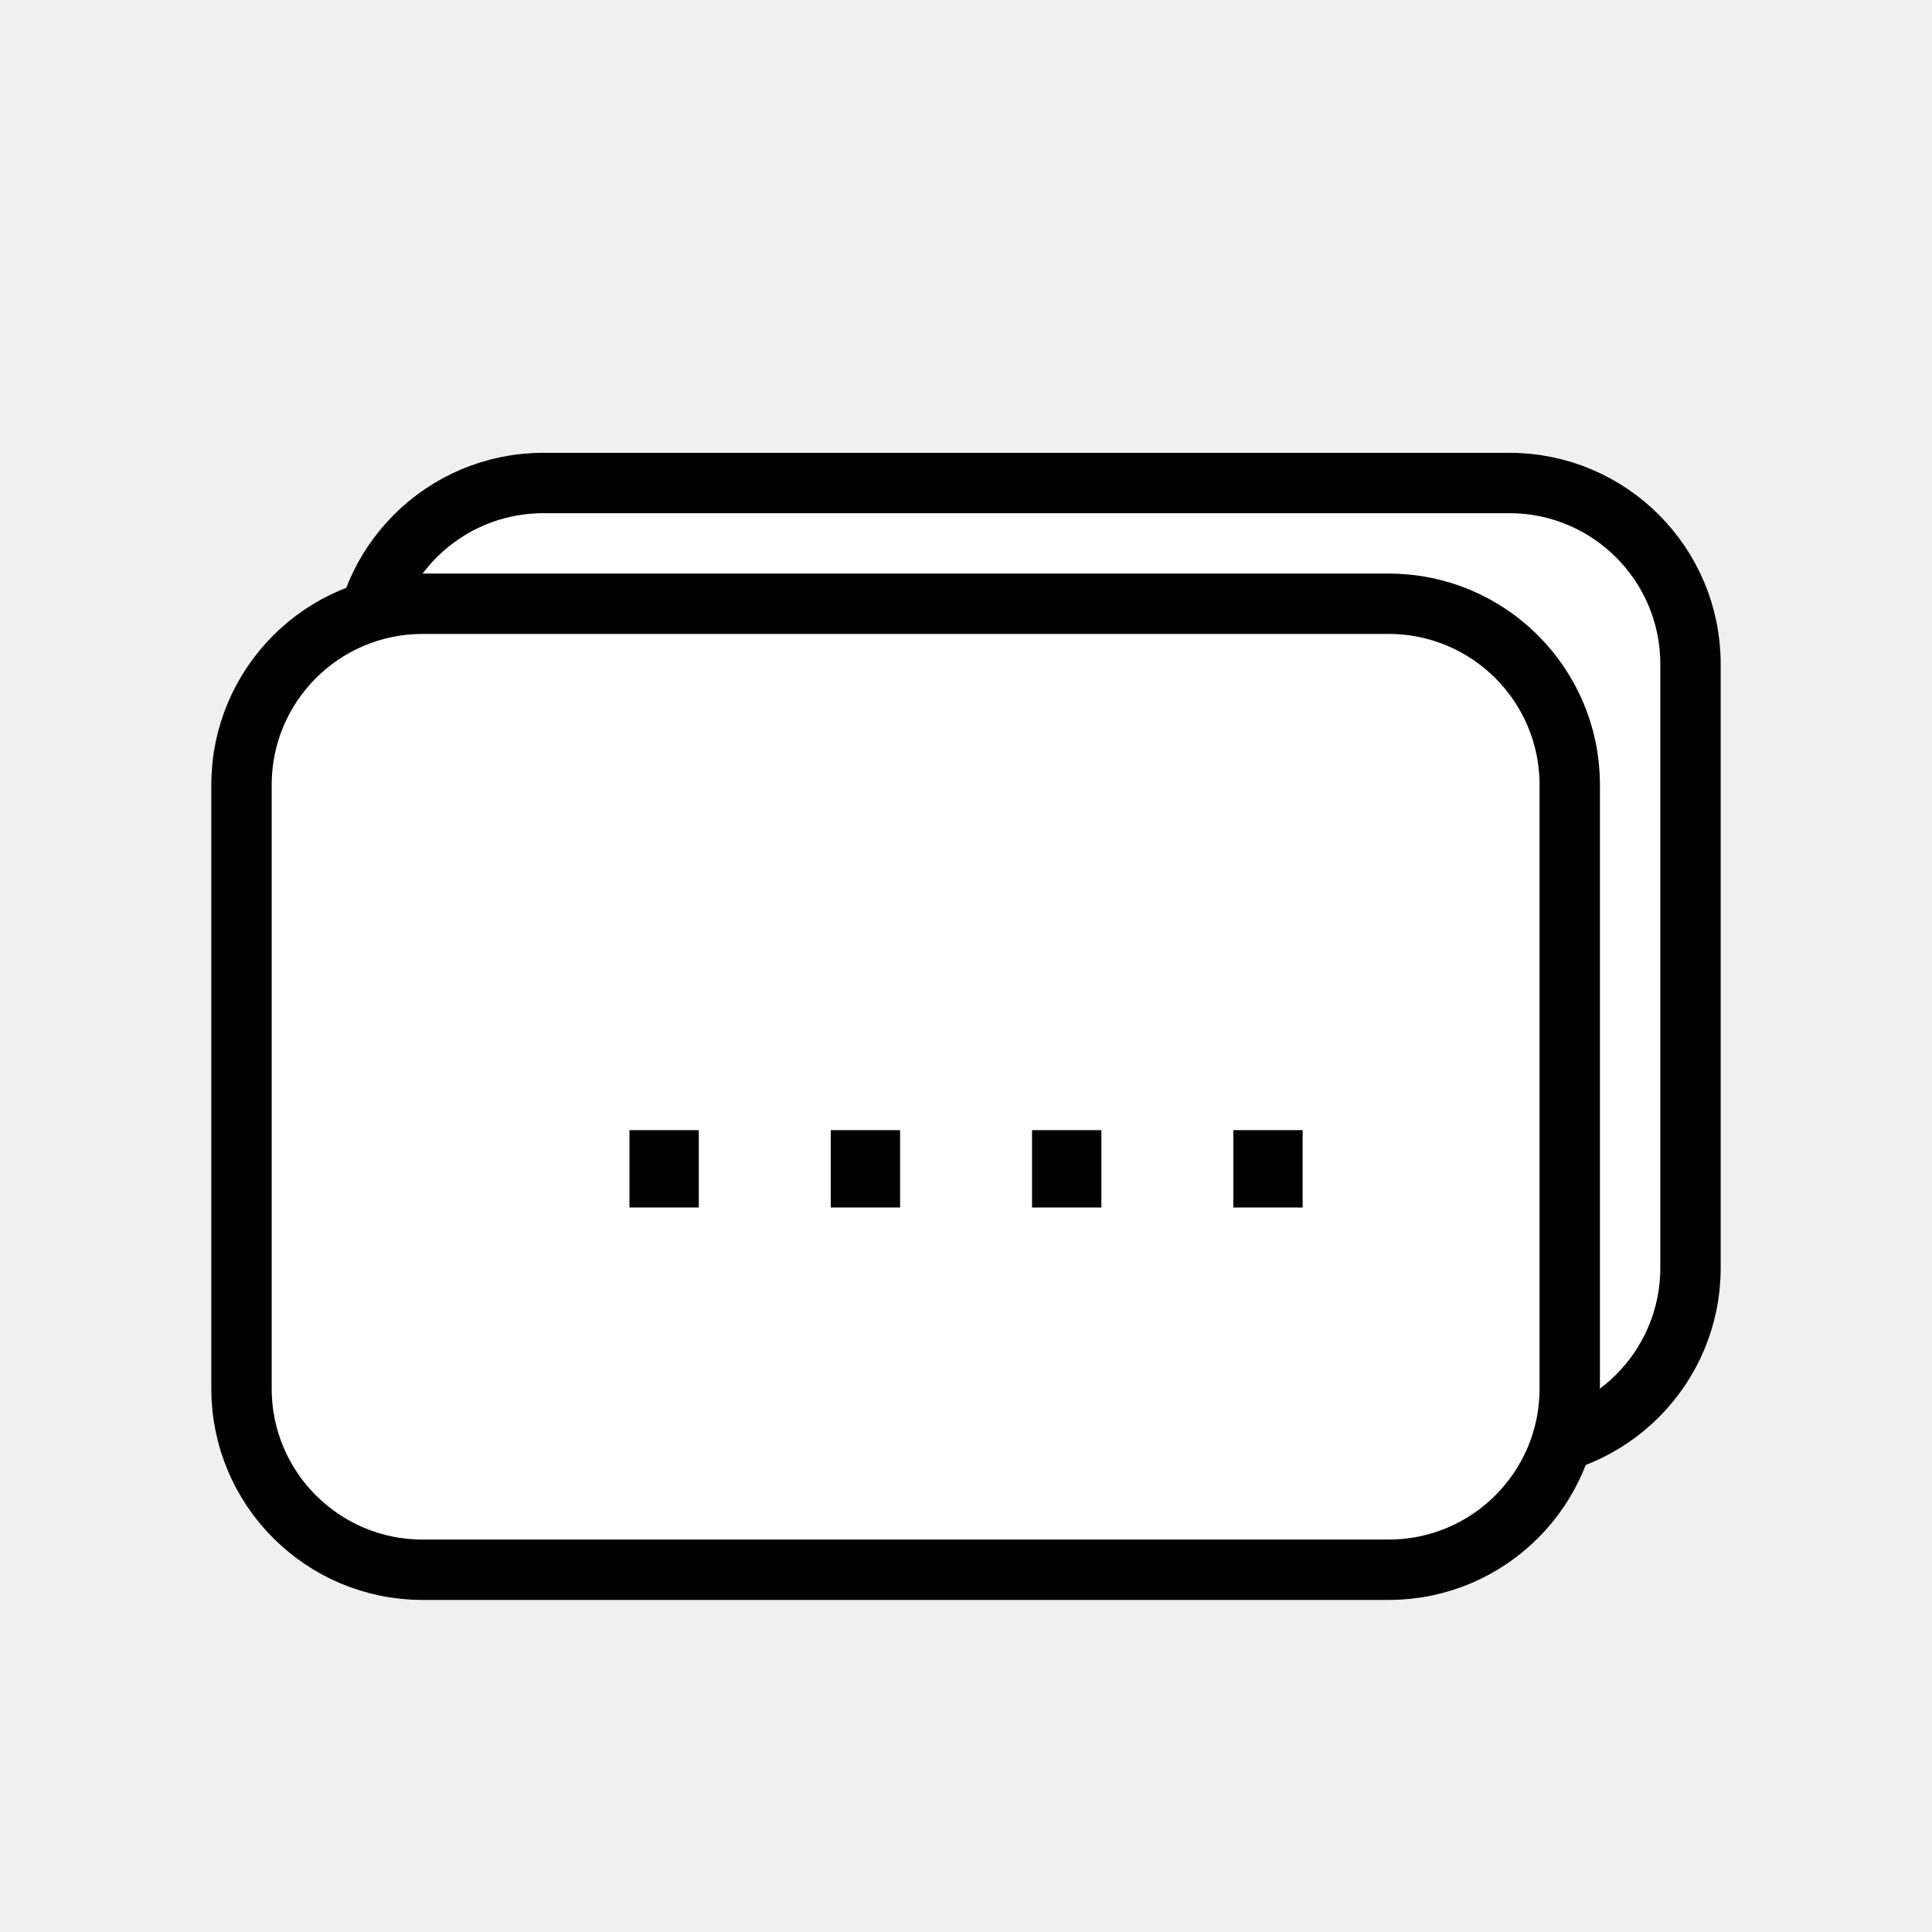
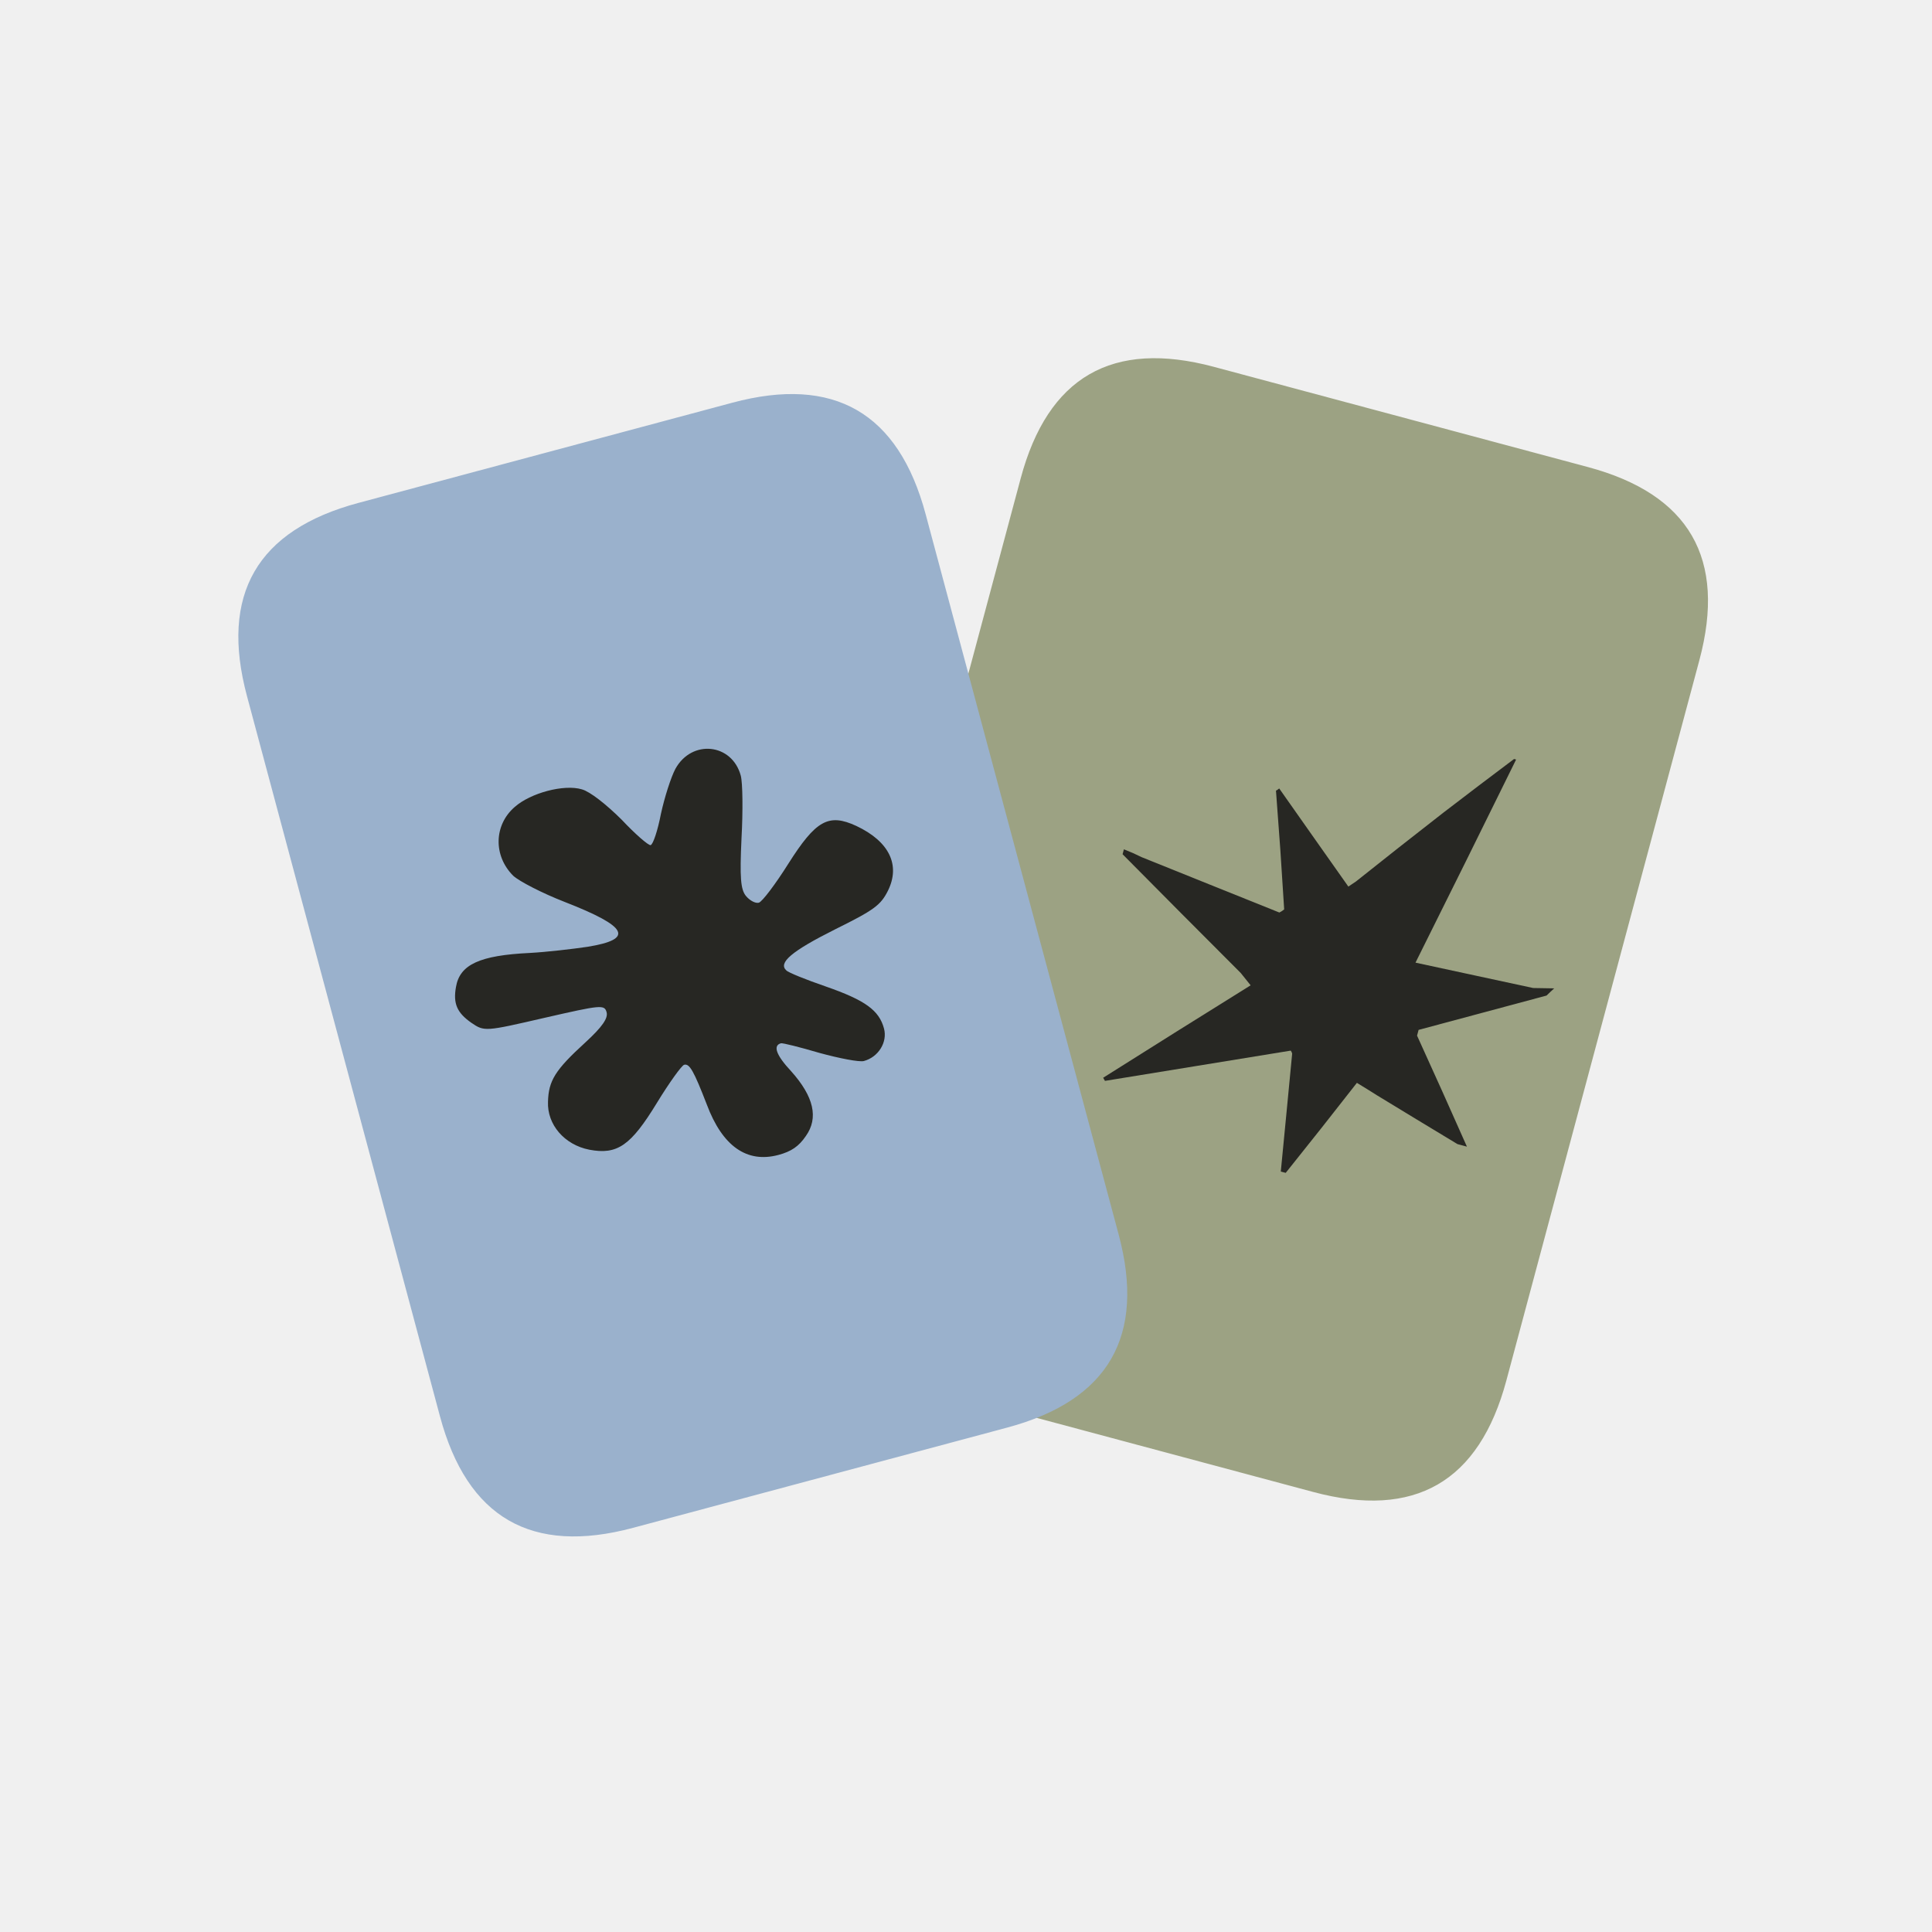
- <svg xmlns="http://www.w3.org/2000/svg" width="64" height="64" viewBox="0 0 64 64">
-   <rect x="12" y="16" width="44" height="32" rx="6" fill="white" stroke="black" stroke-width="2" />
-   <rect x="8" y="20" width="44" height="32" rx="6" fill="white" stroke="black" stroke-width="2" />
-   <text x="32" y="40" text-anchor="middle" font-size="24" font-family="Arial, sans-serif" fill="black">....</text>
+ <svg xmlns="http://www.w3.org/2000/svg" viewBox="0 0 256 256" role="img" aria-labelledby="title">
+   <path d="M160.844 48.607 210.396 61.884Q230.584 67.293 225.175 87.481L199.603 182.915Q194.194 203.103 174.006 197.693L124.454 184.416Q104.266 179.007 109.675 158.819L135.247 63.385Q140.656 43.197 160.844 48.607Z" fill="#9CA283" />
+   <path d="M195.945 104.099 191.255 107.679 185.429 112.238 179.658 116.811 179.161 117.144 178.664 117.477 174.102 111.01 169.501 104.473 169.279 104.647 169.073 104.766 169.651 112.614 170.16 120.502 169.869 120.716 169.525 120.915 160.369 117.238 151.267 113.575 150.129 113.037 148.922 112.539 148.835 112.865 148.748 113.191 156.549 121.052 164.405 128.927 165.061 129.744 165.716 130.56 155.918 136.677 146.174 142.808 146.293 143.015 146.412 143.222 158.723 141.217 171.033 139.212 171.152 139.419 171.218 139.611 170.472 147.396 169.712 155.235 170.038 155.323 170.365 155.41 175.108 149.454 179.796 143.483 181.148 144.312 182.445 145.126 187.758 148.356 193.125 151.601 193.777 151.775 194.375 151.936 191.099 144.588 187.767 137.227 187.869 136.846 187.971 136.465 196.449 134.191 204.927 131.916 205.399 131.46 205.939 130.964 204.547 130.94 203.154 130.917 195.385 129.243 187.561 127.555 194.261 114.08 200.892 100.645 200.728 100.601 200.62 100.572 195.945 104.099Z" fill="#272723" />
+   <path d="M47.504 66.634 97.056 53.357Q117.244 47.947 122.653 68.135L148.225 163.569Q153.634 183.757 133.446 189.166L83.894 202.443Q63.706 207.853 58.297 187.665L32.725 92.231Q27.316 72.043 47.504 66.634Z" fill="#9AB1CC" />
+   <path d="M68.207 106.924C65.435 109.314 65.352 113.395 68.001 116.038C68.786 116.77 71.858 118.358 74.814 119.507C83.222 122.784 84.076 124.438 77.877 125.452C75.897 125.747 72.417 126.15 70.214 126.27C63.534 126.589 60.922 127.818 60.42 130.776C60.017 133.002 60.575 134.206 62.458 135.525C64.187 136.709 64.296 136.679 72.164 134.865C79.647 133.154 80.101 133.092 80.38 134.135C80.586 134.903 79.833 136.046 77.567 138.124C73.548 141.789 72.69 143.196 72.613 145.981C72.484 149.016 74.79 151.692 78.081 152.34C81.801 153.049 83.586 151.806 87.06 146.11C88.696 143.436 90.326 141.176 90.656 141.088C91.369 140.897 91.938 141.921 93.652 146.344C95.731 151.905 98.98 154.152 103.151 153.034C104.853 152.579 105.848 151.9 106.776 150.534C108.486 148.134 107.845 145.306 104.825 141.938C102.846 139.821 102.384 138.533 103.481 138.239C103.701 138.18 105.971 138.749 108.589 139.518C111.192 140.232 113.861 140.752 114.465 140.591C116.386 140.076 117.621 138.098 117.135 136.287C116.488 133.872 114.66 132.538 109.406 130.71C106.813 129.817 104.44 128.864 104.187 128.579C103.095 127.577 104.861 126.045 110.67 123.136C115.865 120.567 116.695 119.933 117.655 118.029C119.335 114.637 117.849 111.506 113.472 109.443C109.777 107.727 108.098 108.706 104.459 114.446C102.768 117.135 100.988 119.494 100.549 119.612C100.11 119.73 99.359 119.343 98.839 118.717C98.135 117.847 98.012 116.292 98.255 111.05C98.455 107.408 98.407 103.715 98.157 102.781C97.01 98.5 91.68 97.928 89.499 101.866C88.911 102.965 88.047 105.667 87.574 107.853C87.156 110.024 86.539 111.895 86.21 111.983C85.936 112.057 84.173 110.529 82.363 108.602C80.358 106.609 78.193 104.895 77.113 104.596C74.744 103.878 70.298 105.07 68.207 106.924Z" fill="#272723" />
</svg>
